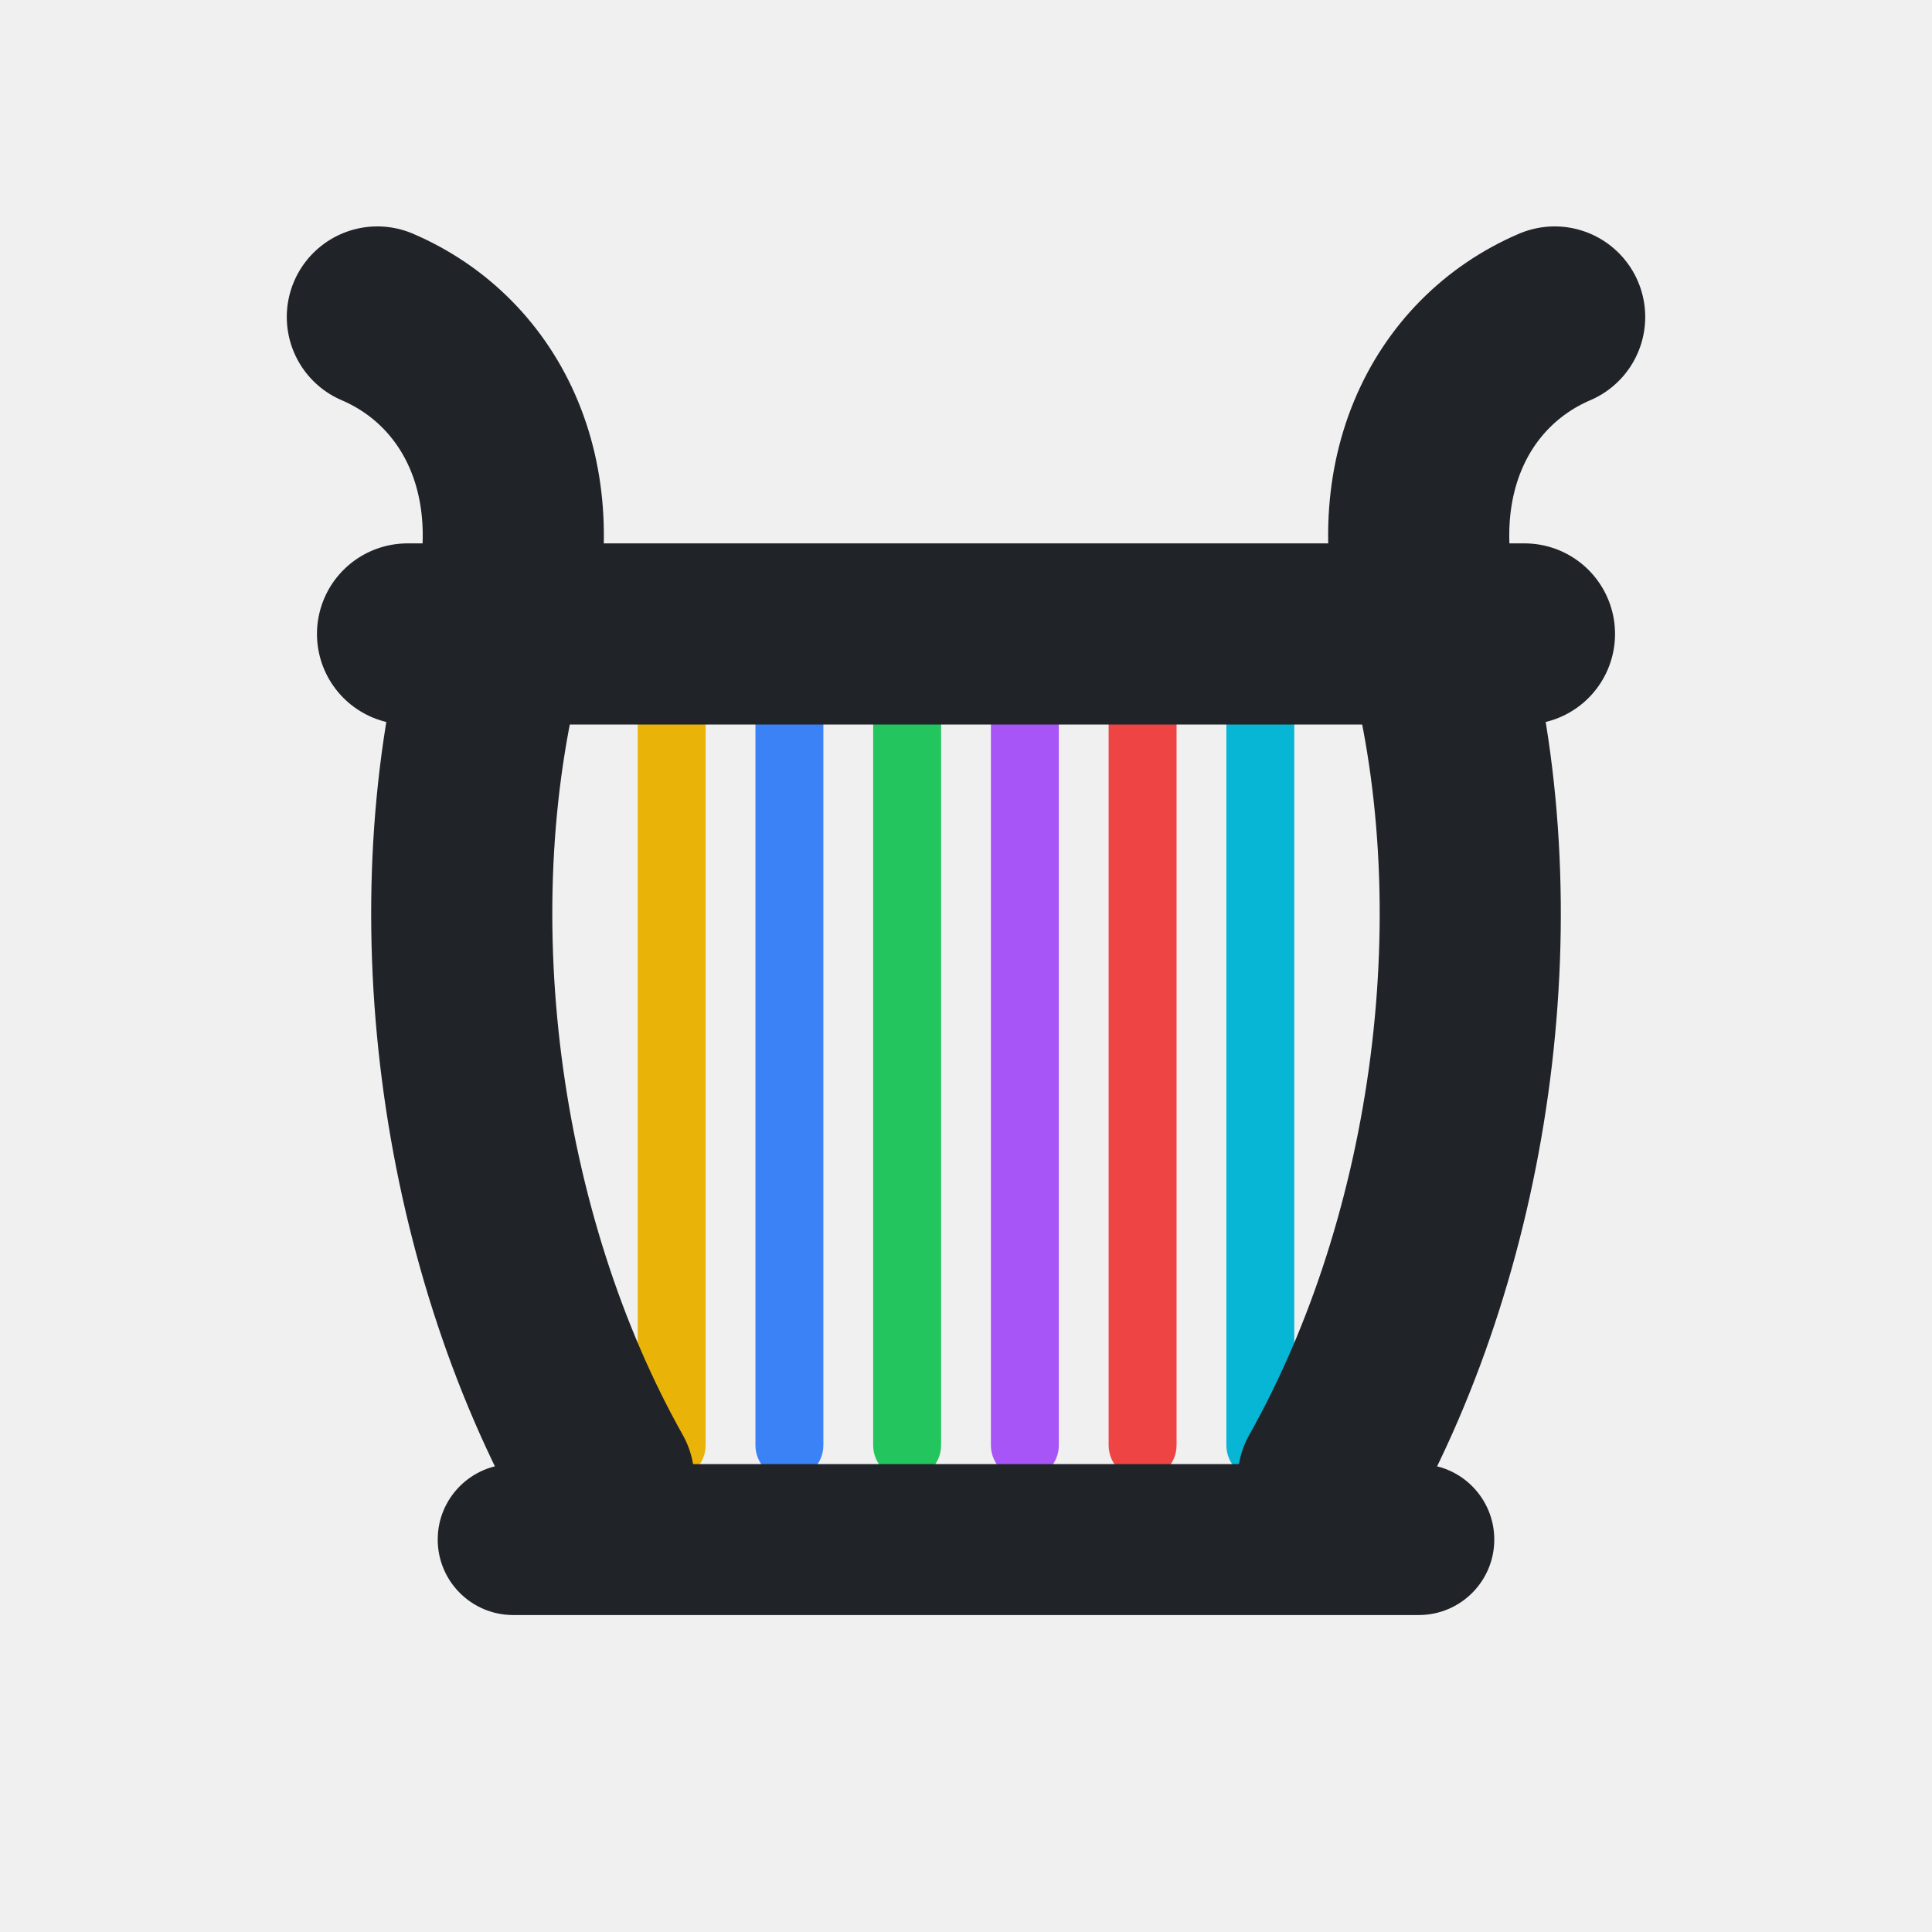
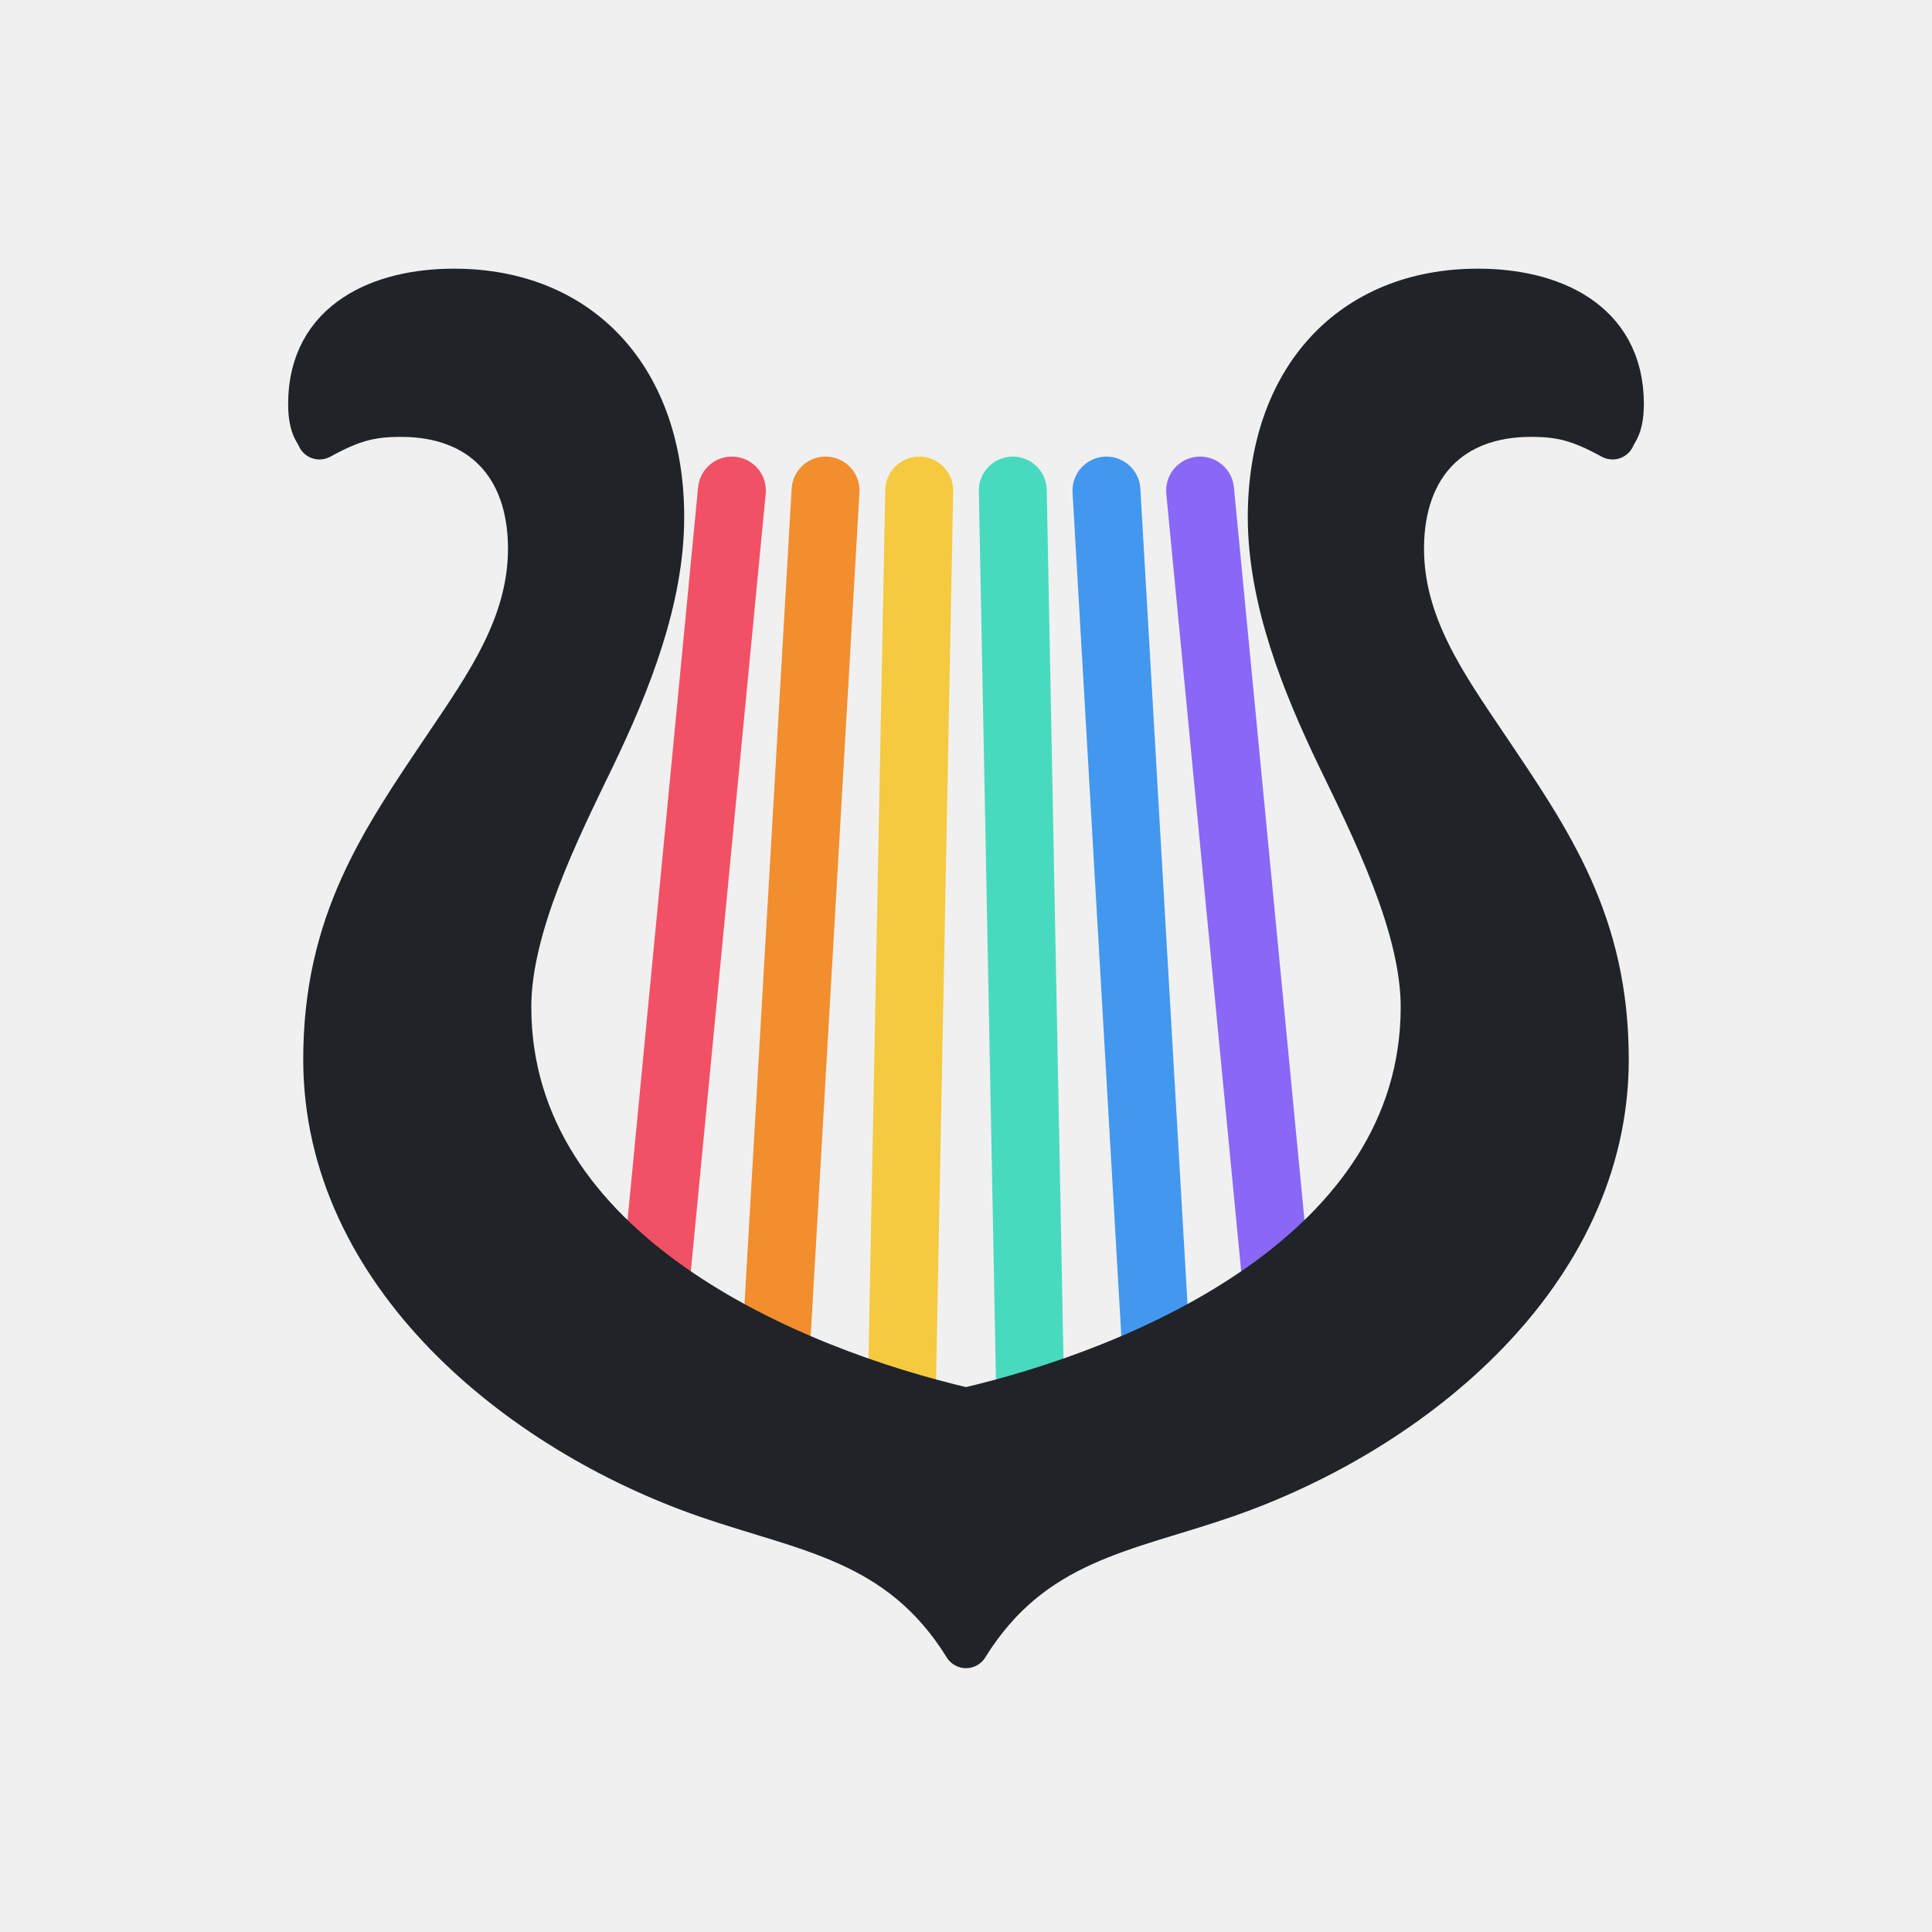
<svg xmlns="http://www.w3.org/2000/svg" viewBox="0 0 256 256" width="256" height="256" role="img">
-   <style>.fs{stroke:#202328}.ff{fill:#202328}@media (prefers-color-scheme:dark){.fs{stroke:#FFFFFF}.ff{fill:#FFFFFF}}</style>
-   <rect x="84.5" y="84" width="9" height="112" rx="4.5" fill="#EAB308" />
-   <rect x="100.1" y="84" width="9" height="112" rx="4.5" fill="#3B82F6" />
-   <rect x="115.7" y="84" width="9" height="112" rx="4.5" fill="#22C55E" />
-   <rect x="131.3" y="84" width="9" height="112" rx="4.5" fill="#A855F7" />
-   <rect x="146.9" y="84" width="9" height="112" rx="4.5" fill="#EF4444" />
-   <rect x="162.5" y="84" width="9" height="112" rx="4.5" fill="#06B6D4" />
-   <path fill="none" class="fs" stroke-width="24" stroke-linecap="round" stroke-linejoin="round" d="M80 196 C62 164 56 120 66 84 C72 64 64 48 50 42 M 176 196 C 194 164 200 120 190 84 C 184 64 192 48 206 42 M54 84 H202" />
-   <rect x="58" y="194" width="140" height="20" rx="10.0" class="ff" />
+   <style>.fr{fill:#202328;stroke:#202328}@media (prefers-color-scheme:dark){.fr{fill:#FFFFFF;stroke:#FFFFFF}}</style>
+   <g stroke-width="9" stroke-linecap="round">
+     <line x1="96.98" y1="65" x2="85.04" y2="189" stroke="#F25165" />
+     <line x1="109.39" y1="65" x2="102.22" y2="189" stroke="#F28E2E" />
+     <line x1="121.8" y1="65" x2="119.41" y2="189" stroke="#F5CA40" />
+     <line x1="134.2" y1="65" x2="136.59" y2="189" stroke="#48DABF" />
+     <line x1="146.61" y1="65" x2="153.78" y2="189" stroke="#4298EF" />
+     <line x1="159.02" y1="65" x2="170.96" y2="189" stroke="#8968F7" />
+   </g>
+   <path class="fr" stroke-width="6" stroke-linejoin="round" d="M128 218.04C119.28 203.98 106.88 202.71 93.64 198.11C68.74 189.47 43.18 168.62 43.18 140.38C43.18 122.29 50.66 111.54 59.2 98.87C64.61 90.83 70.31 82.81 70.31 72.71C70.31 61.52 63.76 54.89 53.17 54.89C49.36 54.89 46.84 55.4 42.33 57.88C42.17 57.22 41.18 56.78 41.18 53.52C41.18 42.53 50.65 38.6 60.15 38.6C76.97 38.6 87.66 50.4 87.66 68.52C87.66 79.42 83.17 90.6 78.51 100.27C73.93 109.75 67.4 122.72 67.4 133.41C67.4 165.99 104.8 181.5 128 186.88C151.2 181.5 188.6 165.99 188.6 133.41C188.6 122.72 182.07 109.75 177.49 100.27C172.83 90.6 168.34 79.42 168.34 68.52C168.34 50.4 179.03 38.6 195.85 38.6C205.35 38.6 214.82 42.53 214.82 53.52C214.82 56.78 213.83 57.22 213.67 57.88C209.16 55.4 206.64 54.89 202.83 54.89C192.24 54.89 185.69 61.52 185.69 72.71C185.69 82.81 191.39 90.83 196.8 98.87C205.34 111.54 212.82 122.29 212.82 140.38C212.82 168.62 187.26 189.47 162.36 198.11C149.12 202.71 136.72 203.98 128 218.04Z" />
</svg>
